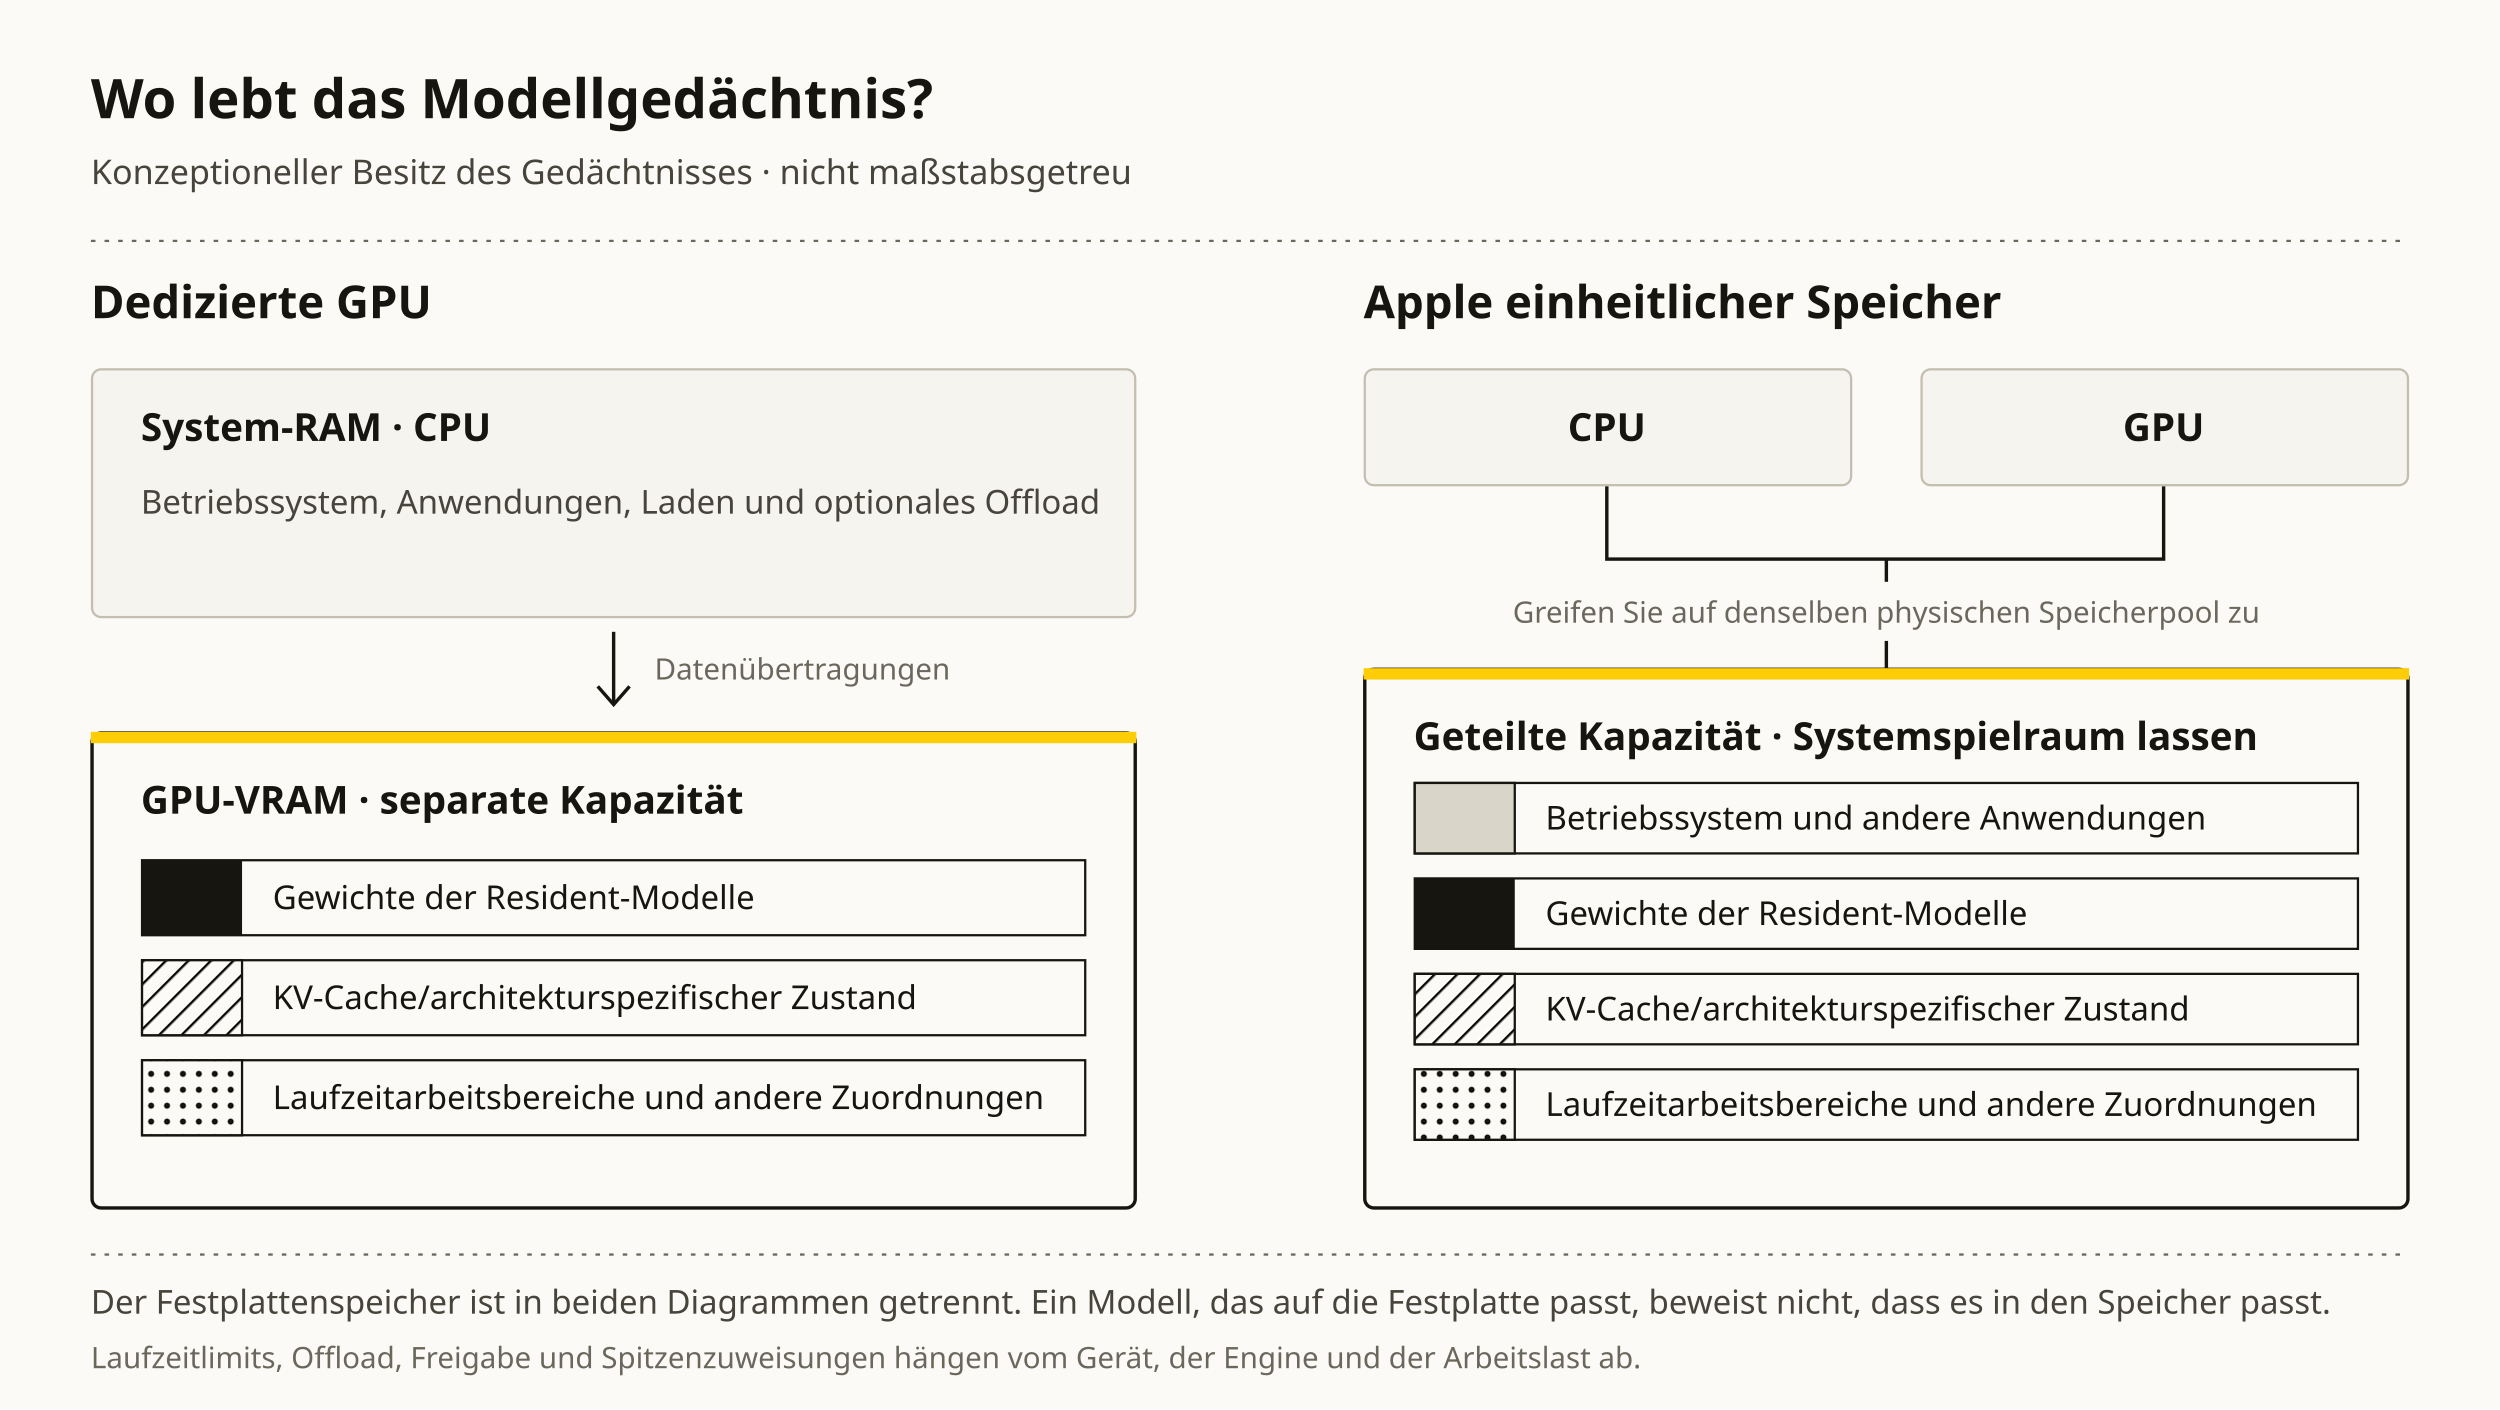
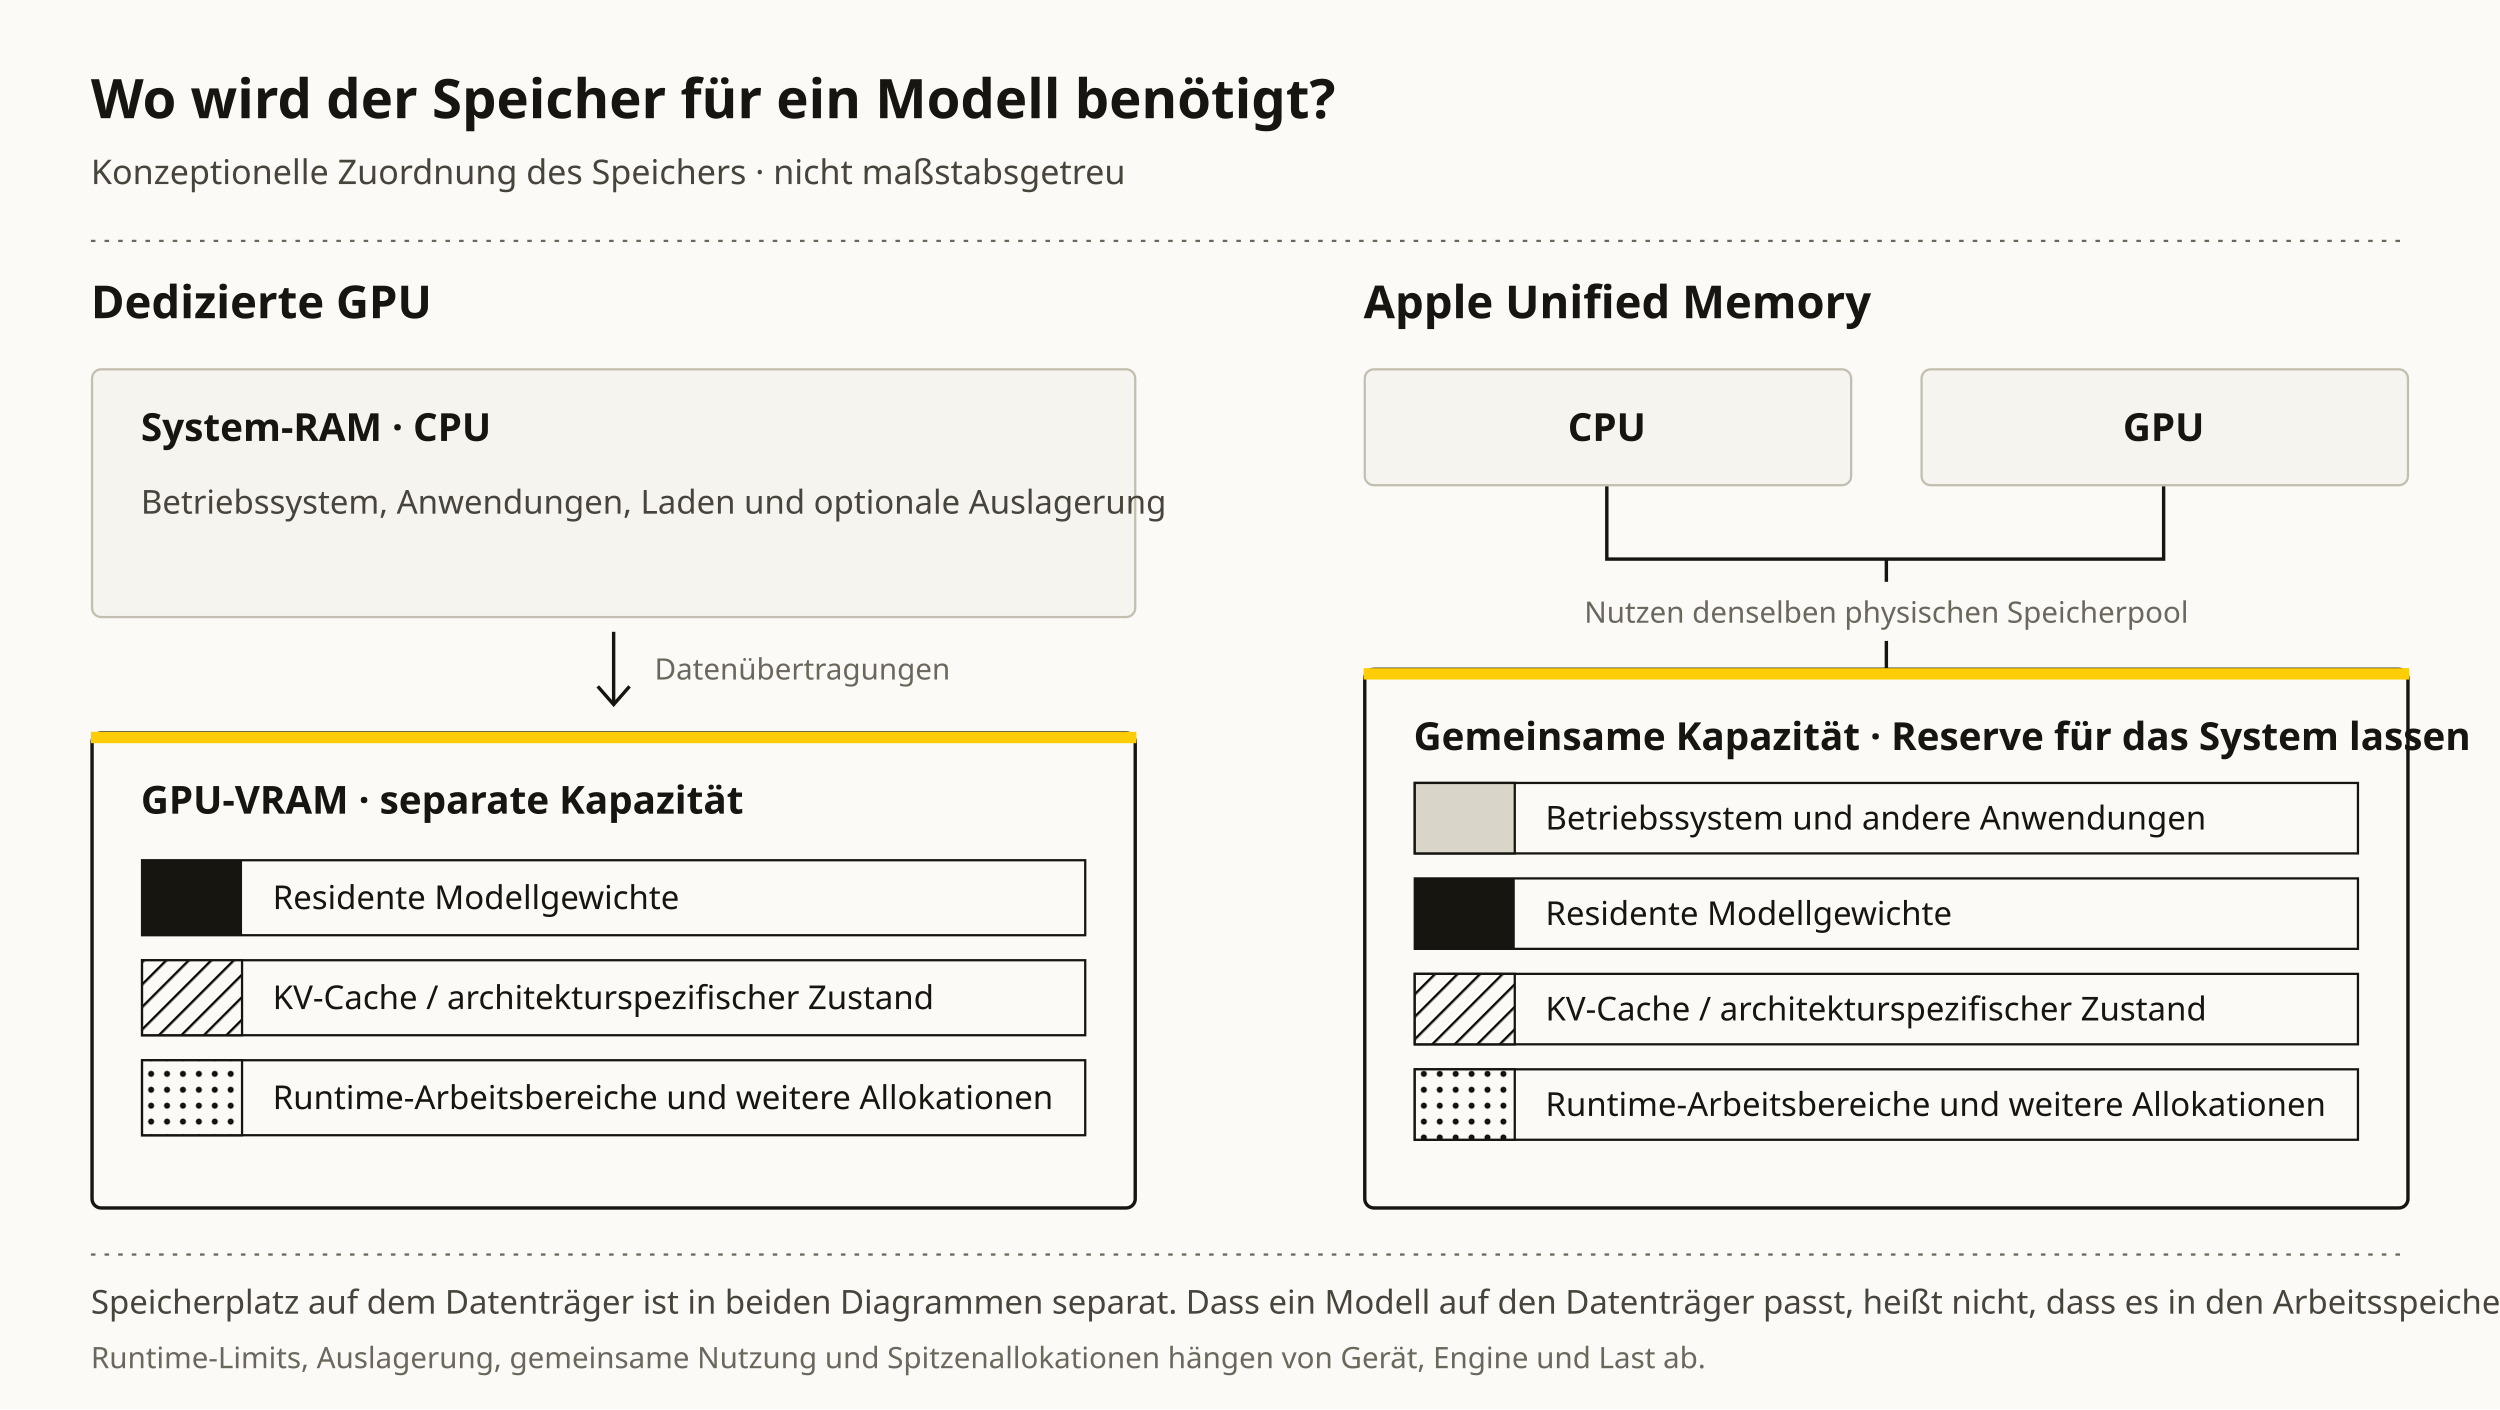
<svg xmlns="http://www.w3.org/2000/svg" width="1100" height="620" viewBox="0 0 1100 620" role="img" aria-labelledby="title desc">
  <style>
.bg{fill:#fbfaf6}.ink,.t1{fill:#16150f}.t2{fill:#47443c}.t3{fill:#6b675d}.ln{fill:none;stroke:#16150f}.box{fill:#fbfaf6;stroke:#16150f}
.soft{fill:#f6f4ee;stroke:#c3beb0}.os{fill:#d9d5c9;stroke:#16150f}.rl{fill:none;stroke:#6b675d}.tape{fill:#ffcd05}
@media (prefers-color-scheme:dark){.bg{fill:#1a1a16}.ink,.t1{fill:#eeece4}.t2{fill:#bdb9ad}.t3{fill:#959186}.ln{stroke:#eeece4}.box{fill:#1a1a16;stroke:#eeece4}
.soft{fill:#1f1f1a;stroke:#45433b}.os{fill:#45433b;stroke:#eeece4}.rl{stroke:#959186}}
text{font-family:'Schibsted Grotesk Variable','Schibsted Grotesk',system-ui,-apple-system,'Segoe UI','Noto Sans',sans-serif}
</style>
  <defs>
    <pattern id="hatch" width="7" height="7" patternUnits="userSpaceOnUse" patternTransform="rotate(45)">
      <rect width="7" height="7" class="bg" />
      <path d="M0 0V7" class="ln" stroke-width="2.2" />
    </pattern>
    <pattern id="dots" width="7" height="7" patternUnits="userSpaceOnUse">
      <rect width="7" height="7" class="bg" />
      <circle cx="3.5" cy="3.5" r="1.35" class="ink" />
    </pattern>
  </defs>
  <rect width="1100" height="620" class="bg" />
-   <text x="40" y="52" font-size="24" font-weight="700" class="t1" data-fit="1010" data-rtl-x="1060">Wo lebt das Modellgedächtnis?</text>
-   <text x="40" y="81" font-size="15" class="t2" data-fit="1010" data-rtl-x="1060">Konzeptioneller Besitz des Gedächtnisses · nicht maßstabsgetreu</text>
+   <text x="40" y="52" font-size="24" font-weight="700" class="t1" data-fit="1010" data-rtl-x="1060">Wo wird der Speicher für ein Modell benötigt?</text>
+   <text x="40" y="81" font-size="15" class="t2" data-fit="1010" data-rtl-x="1060">Konzeptionelle Zuordnung des Speichers · nicht maßstabsgetreu</text>
  <path d="M40 106H1060" class="rl" stroke-dasharray="2 4" />
  <text x="40" y="140" font-size="20" font-weight="650" class="t1" data-fit="460" data-rtl-x="500">Dedizierte GPU</text>
-   <text x="600" y="140" font-size="20" font-weight="650" class="t1" data-fit="460" data-rtl-x="1060">Apple einheitlicher Speicher</text>
+   <text x="600" y="140" font-size="20" font-weight="650" class="t1" data-fit="460" data-rtl-x="1060">Apple Unified Memory</text>
  <rect x="40.5" y="162.5" width="459" height="109" rx="4" class="soft" />
  <text x="62" y="194" font-size="17" font-weight="650" class="t1" data-fit="416" data-rtl-x="478">System-RAM · CPU</text>
-   <text x="62" y="226" font-size="14.5" class="t2" data-fit="416" data-rtl-x="478" textLength="416" lengthAdjust="spacingAndGlyphs">Betriebssystem, Anwendungen, Laden und optionales Offload</text>
+   <text x="62" y="226" font-size="14.5" class="t2" data-fit="416" data-rtl-x="478" textLength="416" lengthAdjust="spacingAndGlyphs">Betriebssystem, Anwendungen, Laden und optionale Auslagerung</text>
  <path d="M270 278V310M263 302l7 8 7-8" class="ln" stroke-width="1.5" />
  <text x="288" y="299" font-size="13" class="t3" data-fit="200" data-rtl-x="252">Datenübertragungen</text>
  <rect x="40.5" y="322.5" width="459" height="209" rx="4" class="box" stroke-width="1.5" />
  <rect x="40" y="322" width="460" height="5" class="tape" />
  <text x="62" y="358" font-size="17" font-weight="650" class="t1" data-fit="416" data-rtl-x="478">GPU-VRAM · separate Kapazität</text>
  <rect x="62.5" y="378.5" width="415" height="33" class="box" />
  <rect x="62.5" y="378.5" width="44" height="33" class="ink" />
-   <text x="120" y="400" font-size="14.5" class="t1" data-fit="350" data-rtl-x="466">Gewichte der Resident-Modelle</text>
+   <text x="120" y="400" font-size="14.5" class="t1" data-fit="350" data-rtl-x="466">Residente Modellgewichte</text>
  <rect x="62.5" y="422.5" width="415" height="33" class="box" />
  <rect x="62.5" y="422.5" width="44" height="33" fill="url(#hatch)" />
  <rect x="62.5" y="422.5" width="44" height="33" class="ln" />
-   <text x="120" y="444" font-size="14.5" class="t1" data-fit="350" data-rtl-x="466">KV-Cache/architekturspezifischer Zustand</text>
+   <text x="120" y="444" font-size="14.5" class="t1" data-fit="350" data-rtl-x="466">KV-Cache / architekturspezifischer Zustand</text>
  <rect x="62.5" y="466.5" width="415" height="33" class="box" />
  <rect x="62.5" y="466.5" width="44" height="33" fill="url(#dots)" />
  <rect x="62.5" y="466.5" width="44" height="33" class="ln" />
-   <text x="120" y="488" font-size="14.5" class="t1" data-fit="350" data-rtl-x="466" textLength="350" lengthAdjust="spacingAndGlyphs">Laufzeitarbeitsbereiche und andere Zuordnungen</text>
+   <text x="120" y="488" font-size="14.5" class="t1" data-fit="350" data-rtl-x="466" textLength="350" lengthAdjust="spacingAndGlyphs">Runtime-Arbeitsbereiche und weitere Allokationen</text>
  <rect x="600.5" y="162.5" width="214" height="51" rx="4" class="soft" />
  <text x="707" y="194" font-size="17" font-weight="650" text-anchor="middle" class="t1">CPU</text>
  <rect x="845.5" y="162.5" width="214" height="51" rx="4" class="soft" />
  <text x="952" y="194" font-size="17" font-weight="650" text-anchor="middle" class="t1">GPU</text>
  <path d="M707 214V246H952V214M830 246V256M830 282V294" class="ln" stroke-width="1.5" />
-   <text x="830" y="274" font-size="13" text-anchor="middle" class="t3" data-fit="440">Greifen Sie auf denselben physischen Speicherpool zu</text>
+   <text x="830" y="274" font-size="13" text-anchor="middle" class="t3" data-fit="440">Nutzen denselben physischen Speicherpool</text>
  <rect x="600.5" y="294.5" width="459" height="237" rx="4" class="box" stroke-width="1.5" />
  <rect x="600" y="294" width="460" height="5" class="tape" />
-   <text x="622" y="330" font-size="17" font-weight="650" class="t1" data-fit="416" data-rtl-x="1038">Geteilte Kapazität · Systemspielraum lassen</text>
+   <text x="622" y="330" font-size="17" font-weight="650" class="t1" data-fit="416" data-rtl-x="1038" textLength="416" lengthAdjust="spacingAndGlyphs">Gemeinsame Kapazität · Reserve für das System lassen</text>
  <rect x="622.5" y="344.5" width="415" height="31" class="box" />
  <rect x="622.5" y="344.5" width="44" height="31" class="os" />
  <text x="680" y="365" font-size="14.5" class="t1" data-fit="350" data-rtl-x="1026">Betriebssystem und andere Anwendungen</text>
  <rect x="622.5" y="386.5" width="415" height="31" class="box" />
  <rect x="622.5" y="386.5" width="44" height="31" class="ink" />
-   <text x="680" y="407" font-size="14.5" class="t1" data-fit="350" data-rtl-x="1026">Gewichte der Resident-Modelle</text>
+   <text x="680" y="407" font-size="14.5" class="t1" data-fit="350" data-rtl-x="1026">Residente Modellgewichte</text>
  <rect x="622.5" y="428.5" width="415" height="31" class="box" />
  <rect x="622.5" y="428.5" width="44" height="31" fill="url(#hatch)" />
  <rect x="622.5" y="428.5" width="44" height="31" class="ln" />
-   <text x="680" y="449" font-size="14.5" class="t1" data-fit="350" data-rtl-x="1026">KV-Cache/architekturspezifischer Zustand</text>
+   <text x="680" y="449" font-size="14.5" class="t1" data-fit="350" data-rtl-x="1026">KV-Cache / architekturspezifischer Zustand</text>
  <rect x="622.5" y="470.5" width="415" height="31" class="box" />
  <rect x="622.5" y="470.5" width="44" height="31" fill="url(#dots)" />
  <rect x="622.5" y="470.5" width="44" height="31" class="ln" />
-   <text x="680" y="491" font-size="14.5" class="t1" data-fit="350" data-rtl-x="1026" textLength="350" lengthAdjust="spacingAndGlyphs">Laufzeitarbeitsbereiche und andere Zuordnungen</text>
+   <text x="680" y="491" font-size="14.5" class="t1" data-fit="350" data-rtl-x="1026" textLength="350" lengthAdjust="spacingAndGlyphs">Runtime-Arbeitsbereiche und weitere Allokationen</text>
  <path d="M40 552H1060" class="rl" stroke-dasharray="2 4" />
-   <text x="40" y="578" font-size="14.5" class="t2" data-fit="1020" data-rtl-x="1060" textLength="1020" lengthAdjust="spacingAndGlyphs">Der Festplattenspeicher ist in beiden Diagrammen getrennt. Ein Modell, das auf die Festplatte passt, beweist nicht, dass es in den Speicher passt.</text>
-   <text x="40" y="602" font-size="13" class="t3" data-fit="1020" data-rtl-x="1060">Laufzeitlimits, Offload, Freigabe und Spitzenzuweisungen hängen vom Gerät, der Engine und der Arbeitslast ab.</text>
+   <text x="40" y="578" font-size="14.5" class="t2" data-fit="1020" data-rtl-x="1060" textLength="1020" lengthAdjust="spacingAndGlyphs">Speicherplatz auf dem Datenträger ist in beiden Diagrammen separat. Dass ein Modell auf den Datenträger passt, heißt nicht, dass es in den Arbeitsspeicher passt.</text>
+   <text x="40" y="602" font-size="13" class="t3" data-fit="1020" data-rtl-x="1060">Runtime-Limits, Auslagerung, gemeinsame Nutzung und Spitzenallokationen hängen von Gerät, Engine und Last ab.</text>
</svg>
